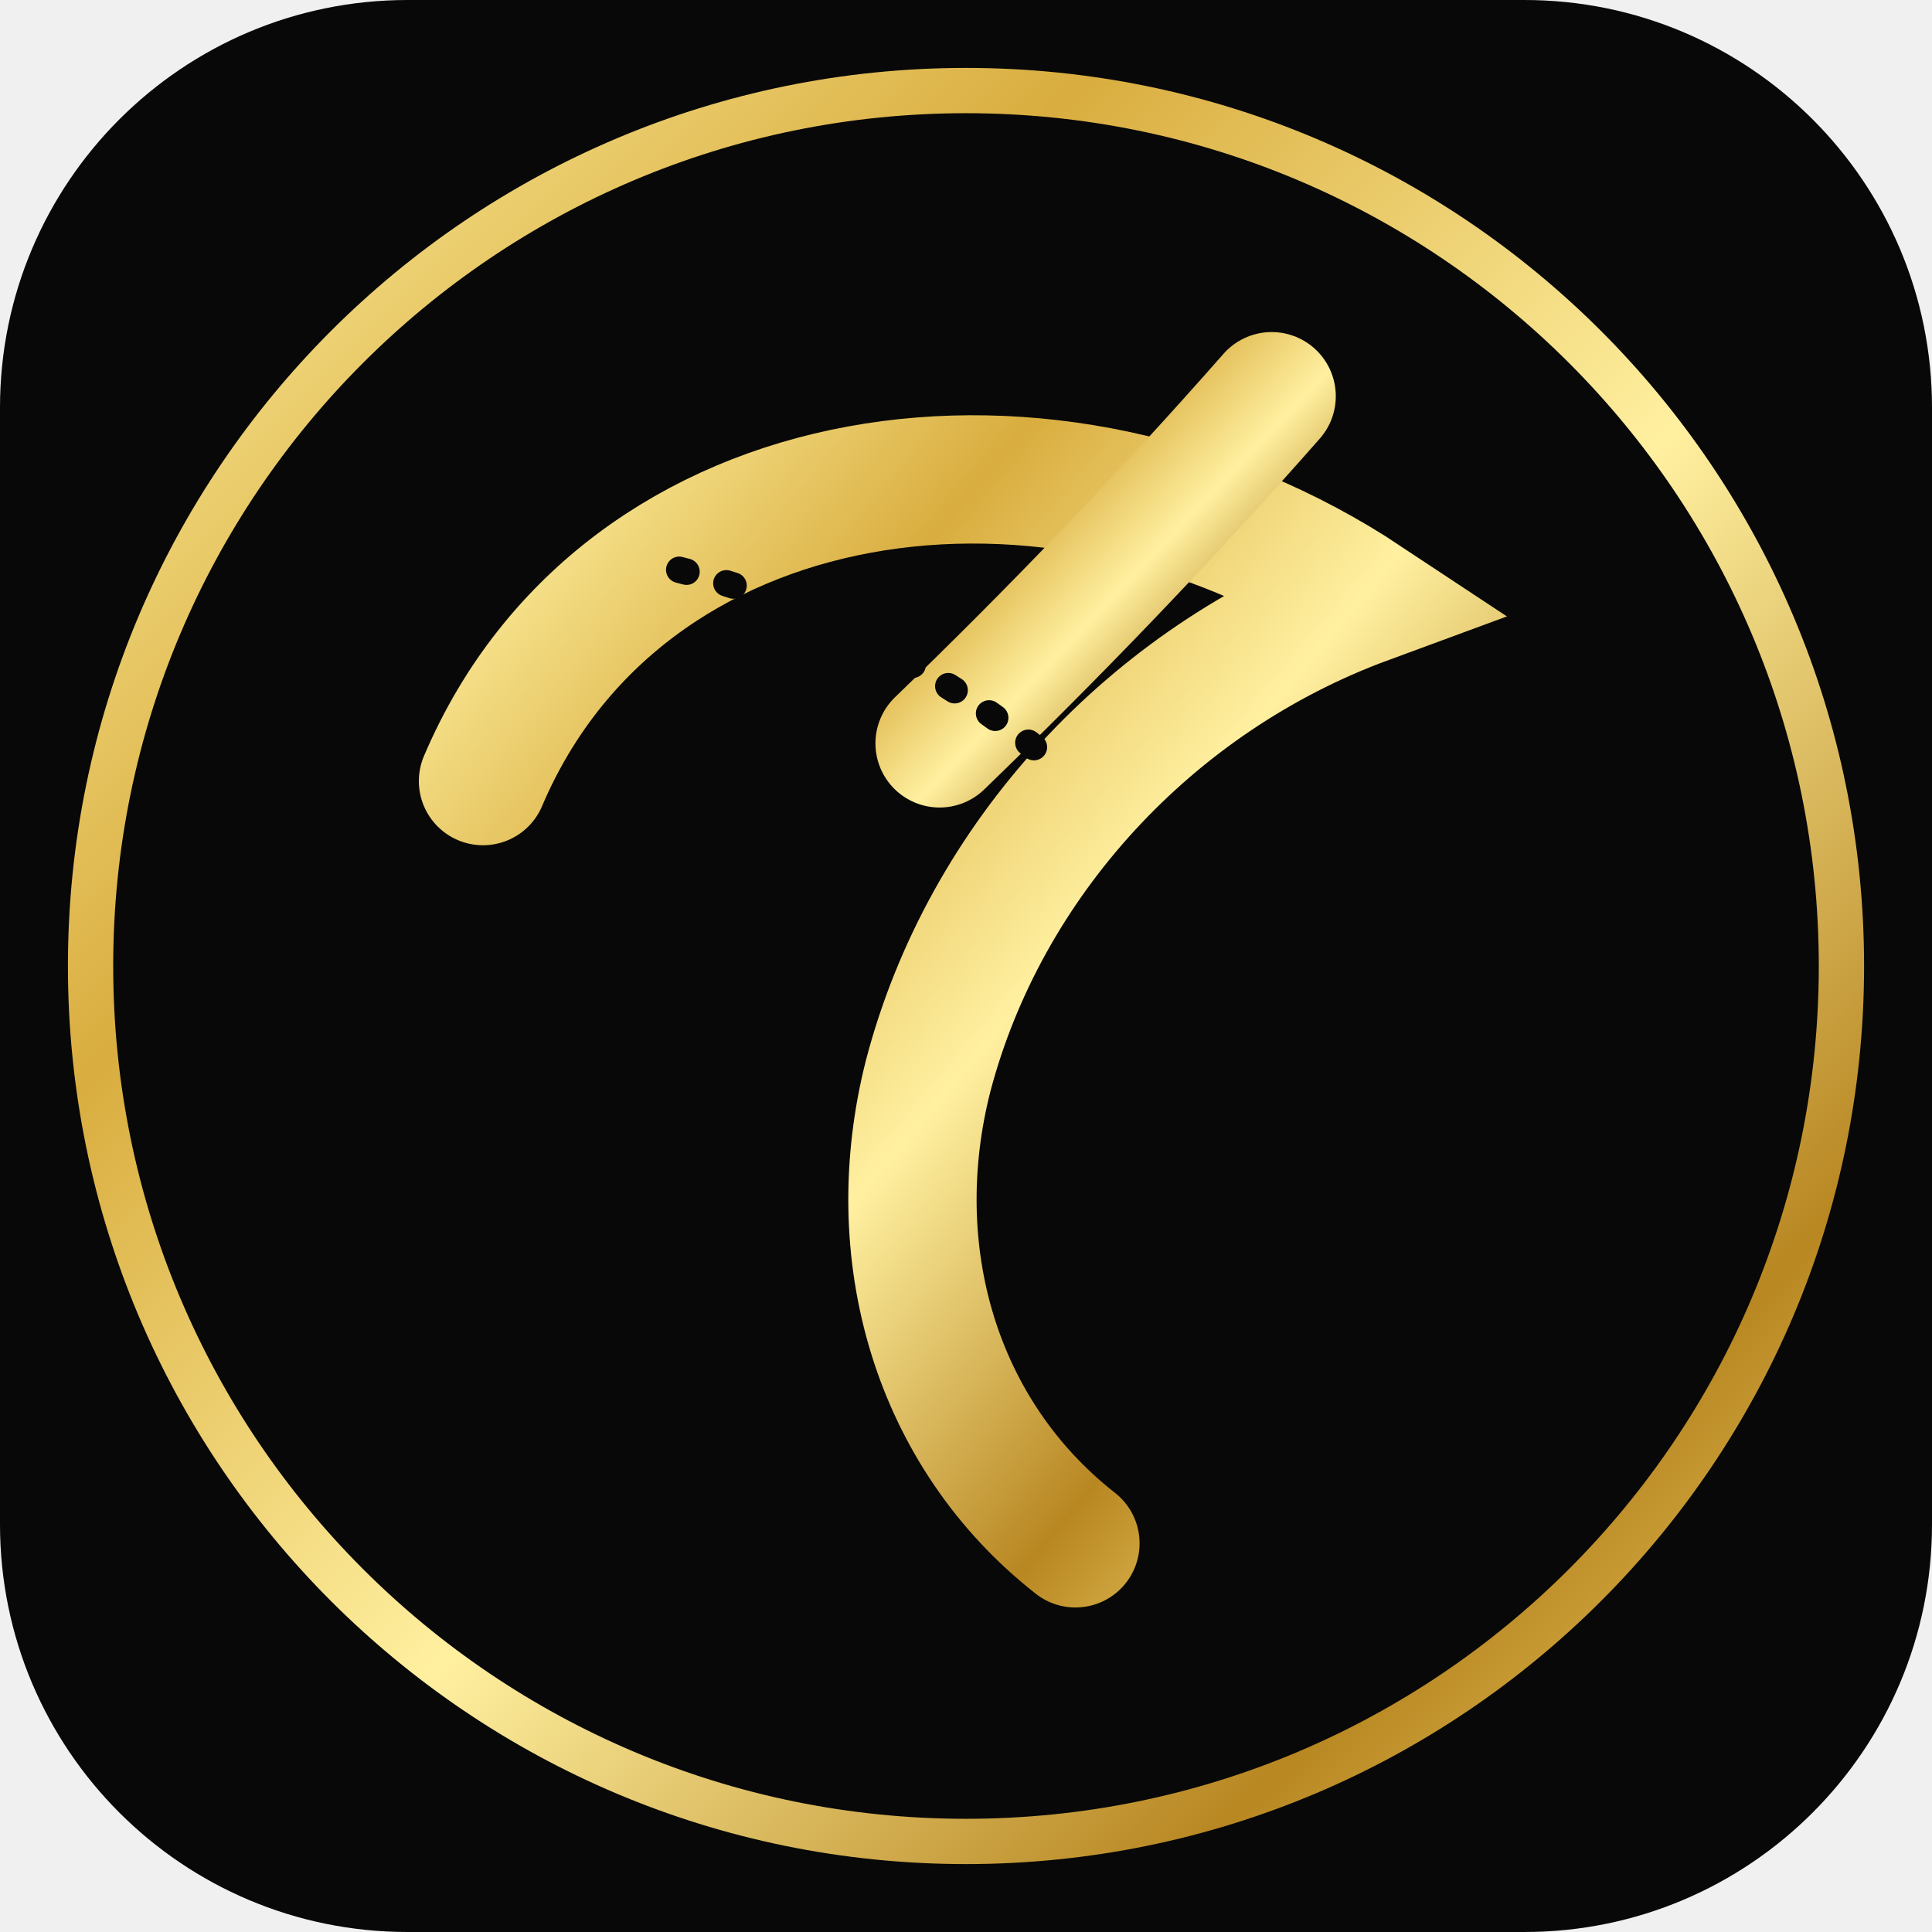
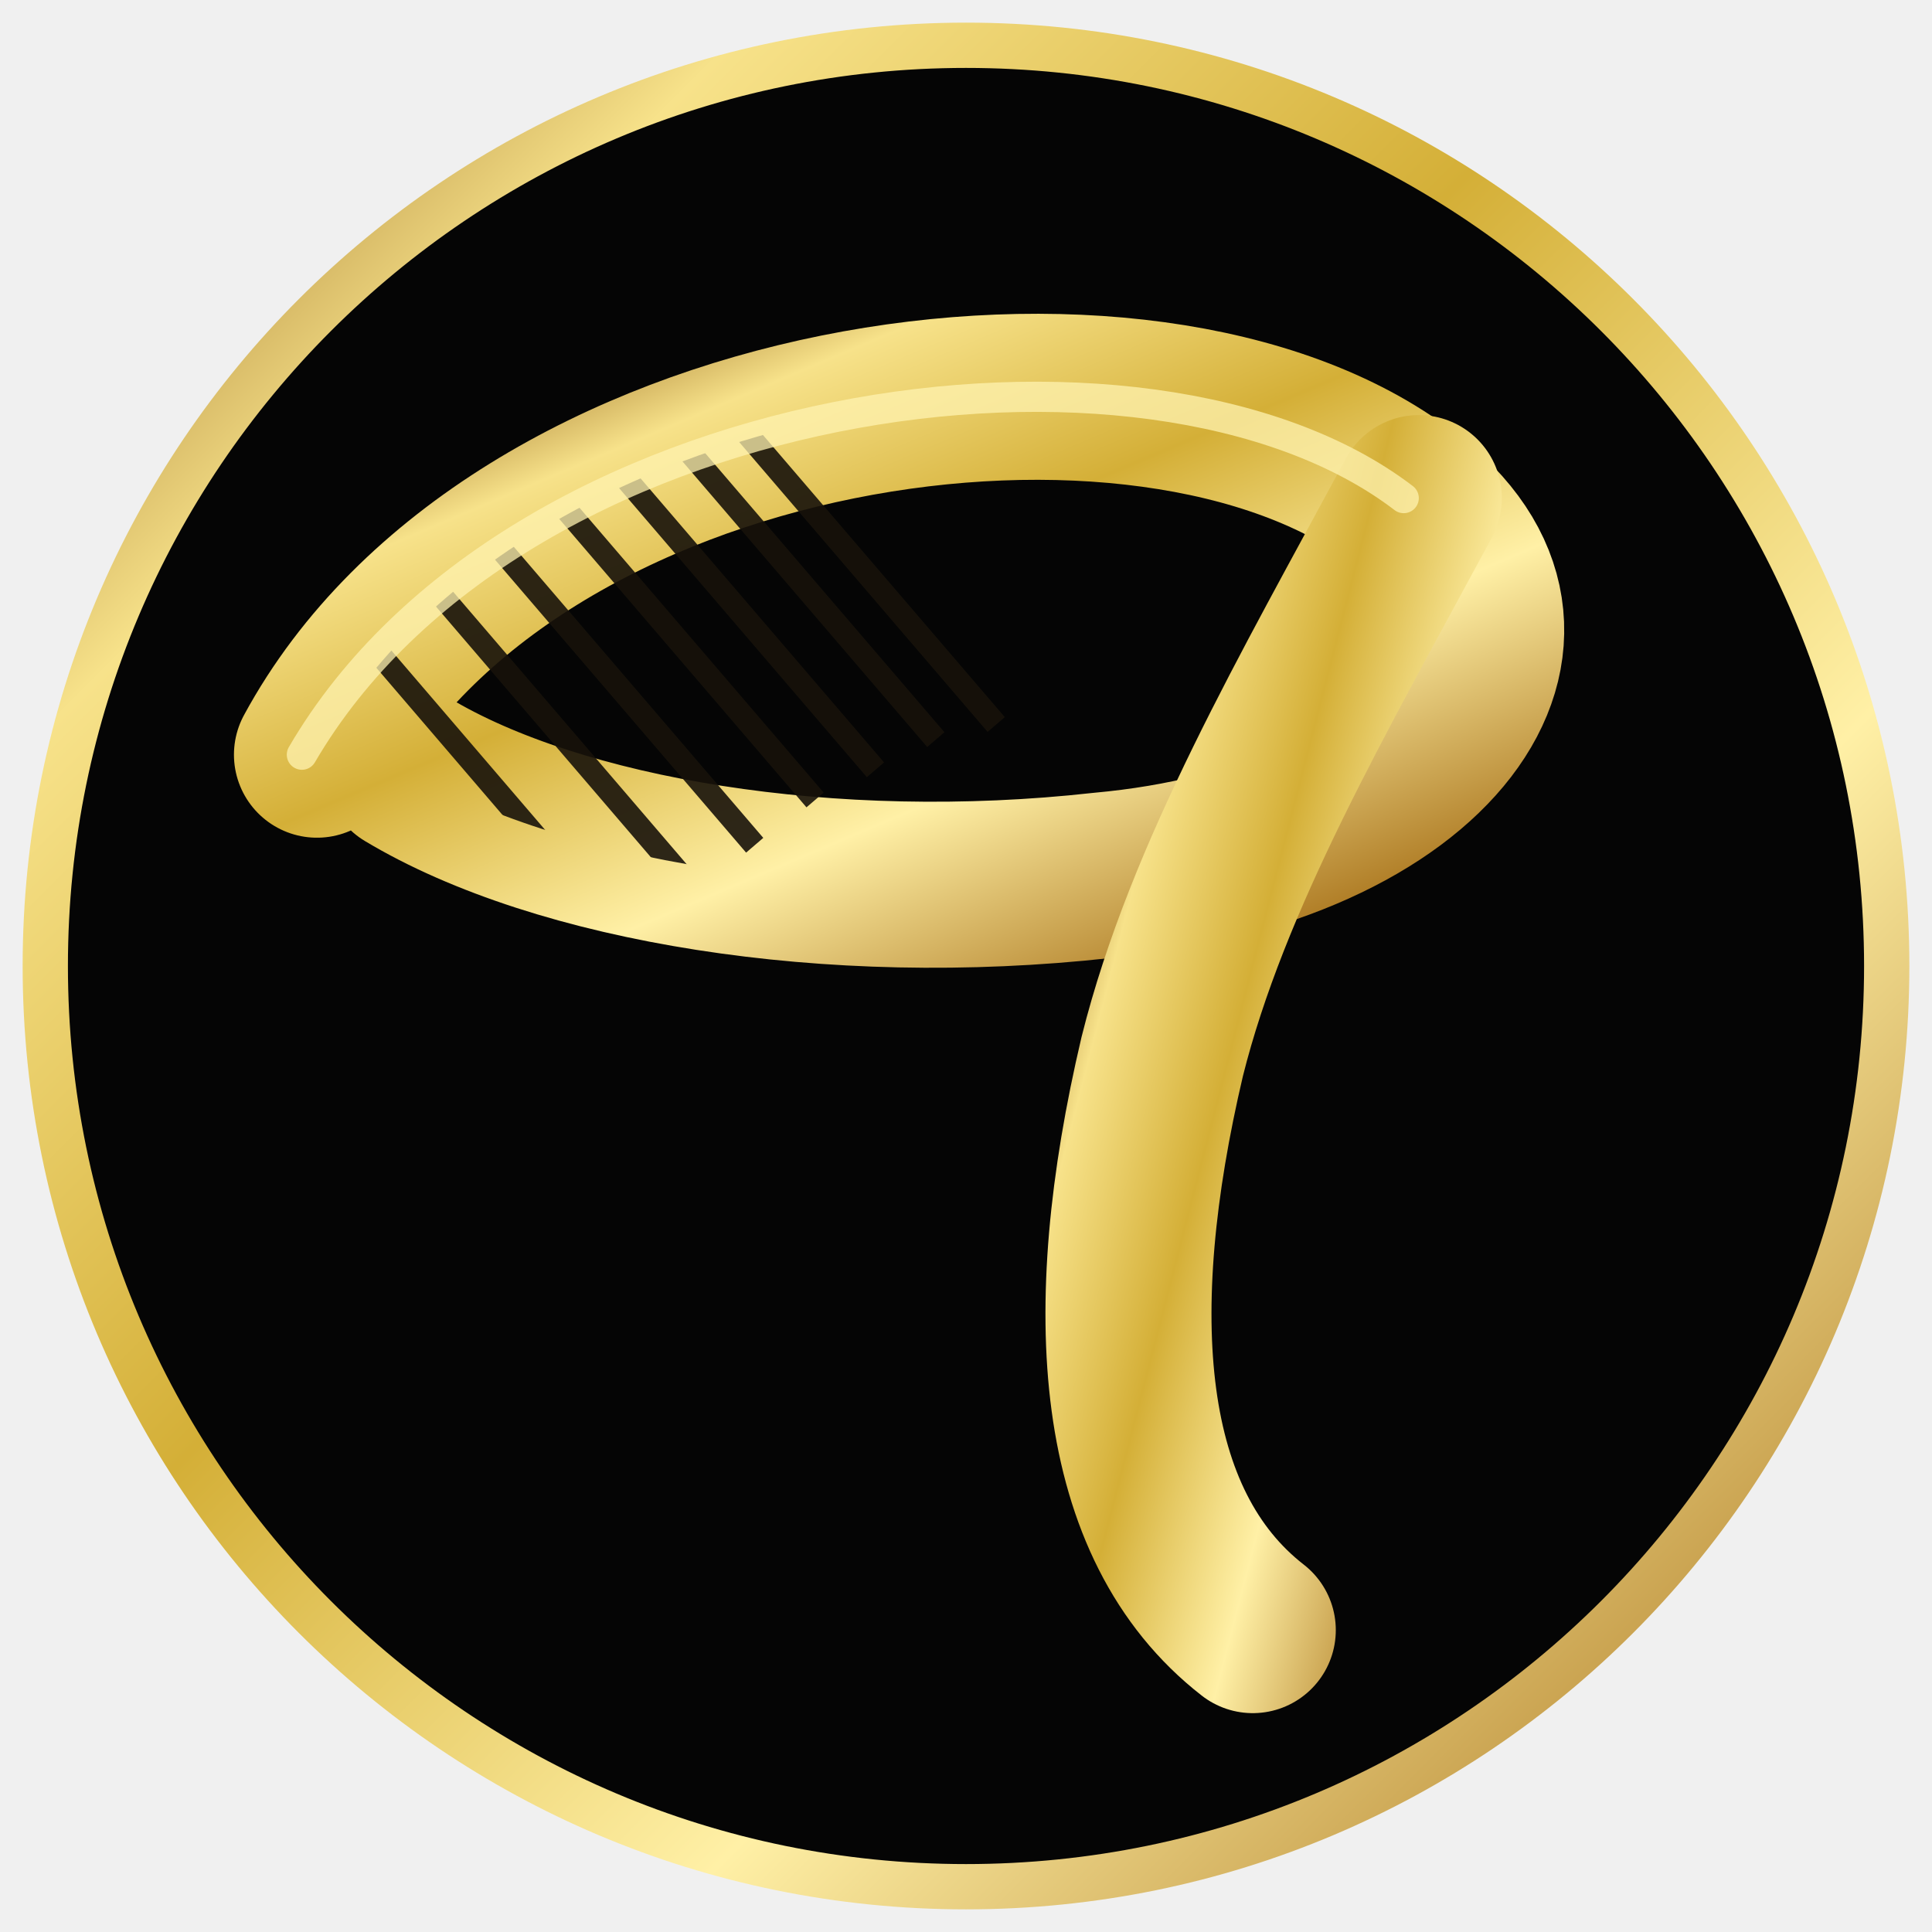
- <svg xmlns="http://www.w3.org/2000/svg" viewBox="0 0 512 512">
+ <svg xmlns="http://www.w3.org/2000/svg" viewBox="0 0 128 128">
  <defs>
    <linearGradient id="gold" x1="0" y1="0" x2="1" y2="1">
-       <stop offset="0" stop-color="#fff2a3" />
-       <stop offset="0.28" stop-color="#d9ad3f" />
-       <stop offset="0.55" stop-color="#fff0a0" />
-       <stop offset="0.82" stop-color="#b88722" />
-       <stop offset="1" stop-color="#f3d36a" />
+       <stop offset="0" stop-color="#8B5A12" />
+       <stop offset="0.18" stop-color="#F7E28A" />
+       <stop offset="0.42" stop-color="#D4AF37" />
+       <stop offset="0.68" stop-color="#FFF0A6" />
+       <stop offset="1" stop-color="#A66F16" />
    </linearGradient>
+     <clipPath id="loopClip">
+       <path d="M21 50 C34 26, 76 20, 93 33 C105 42, 95 56, 73 58 C55 60, 37 57, 27 51" fill="none" stroke="#fff" stroke-width="11" stroke-linecap="round" />
+     </clipPath>
  </defs>
-   <rect width="512" height="512" rx="108" fill="#080808" />
-   <circle cx="256" cy="256" r="232" fill="none" stroke="url(#gold)" stroke-width="12" />
-   <path d="M128 207c37-87 151-103 234-48-57 21-101 69-116 126-12 47 2 95 39 124" fill="none" stroke="url(#gold)" stroke-width="34" stroke-linecap="round" />
-   <path d="M337 105c-29 33-59 64-88 92" fill="none" stroke="url(#gold)" stroke-width="34" stroke-linecap="round" />
-   <path d="M180 151c31 8 64 23 94 47" fill="none" stroke="#080808" stroke-width="7" stroke-linecap="round" stroke-dasharray="2 11" />
+   <circle cx="64" cy="64" r="61" fill="#050505" stroke="url(#gold)" stroke-width="3" />
+   <path d="M21 50 C34 26, 76 20, 93 33 C105 42, 95 56, 73 58 C55 60, 37 57, 27 51" fill="none" stroke="url(#gold)" stroke-width="11" stroke-linecap="round" stroke-linejoin="round" />
+   <path d="M94 33 C87 46, 80 58, 77 70 C73 87, 74 101, 83 108" fill="none" stroke="url(#gold)" stroke-width="11" stroke-linecap="round" />
+   <g clip-path="url(#loopClip)" stroke="#17120A" stroke-width="1.5" opacity="0.9">
+     <path d="M18 35 L42 63" />
+     <path d="M22 31 L46 59" />
+     <path d="M26 28 L50 56" />
+     <path d="M30 25 L54 53" />
+     <path d="M34 23 L58 51" />
+     <path d="M38 21 L62 49" />
+     <path d="M42 20 L66 48" />
+   </g>
+   <path d="M20 50 C34 26, 76 20, 93 33" fill="none" stroke="#FFF3B0" stroke-width="2" stroke-linecap="round" opacity="0.75" />
</svg>
